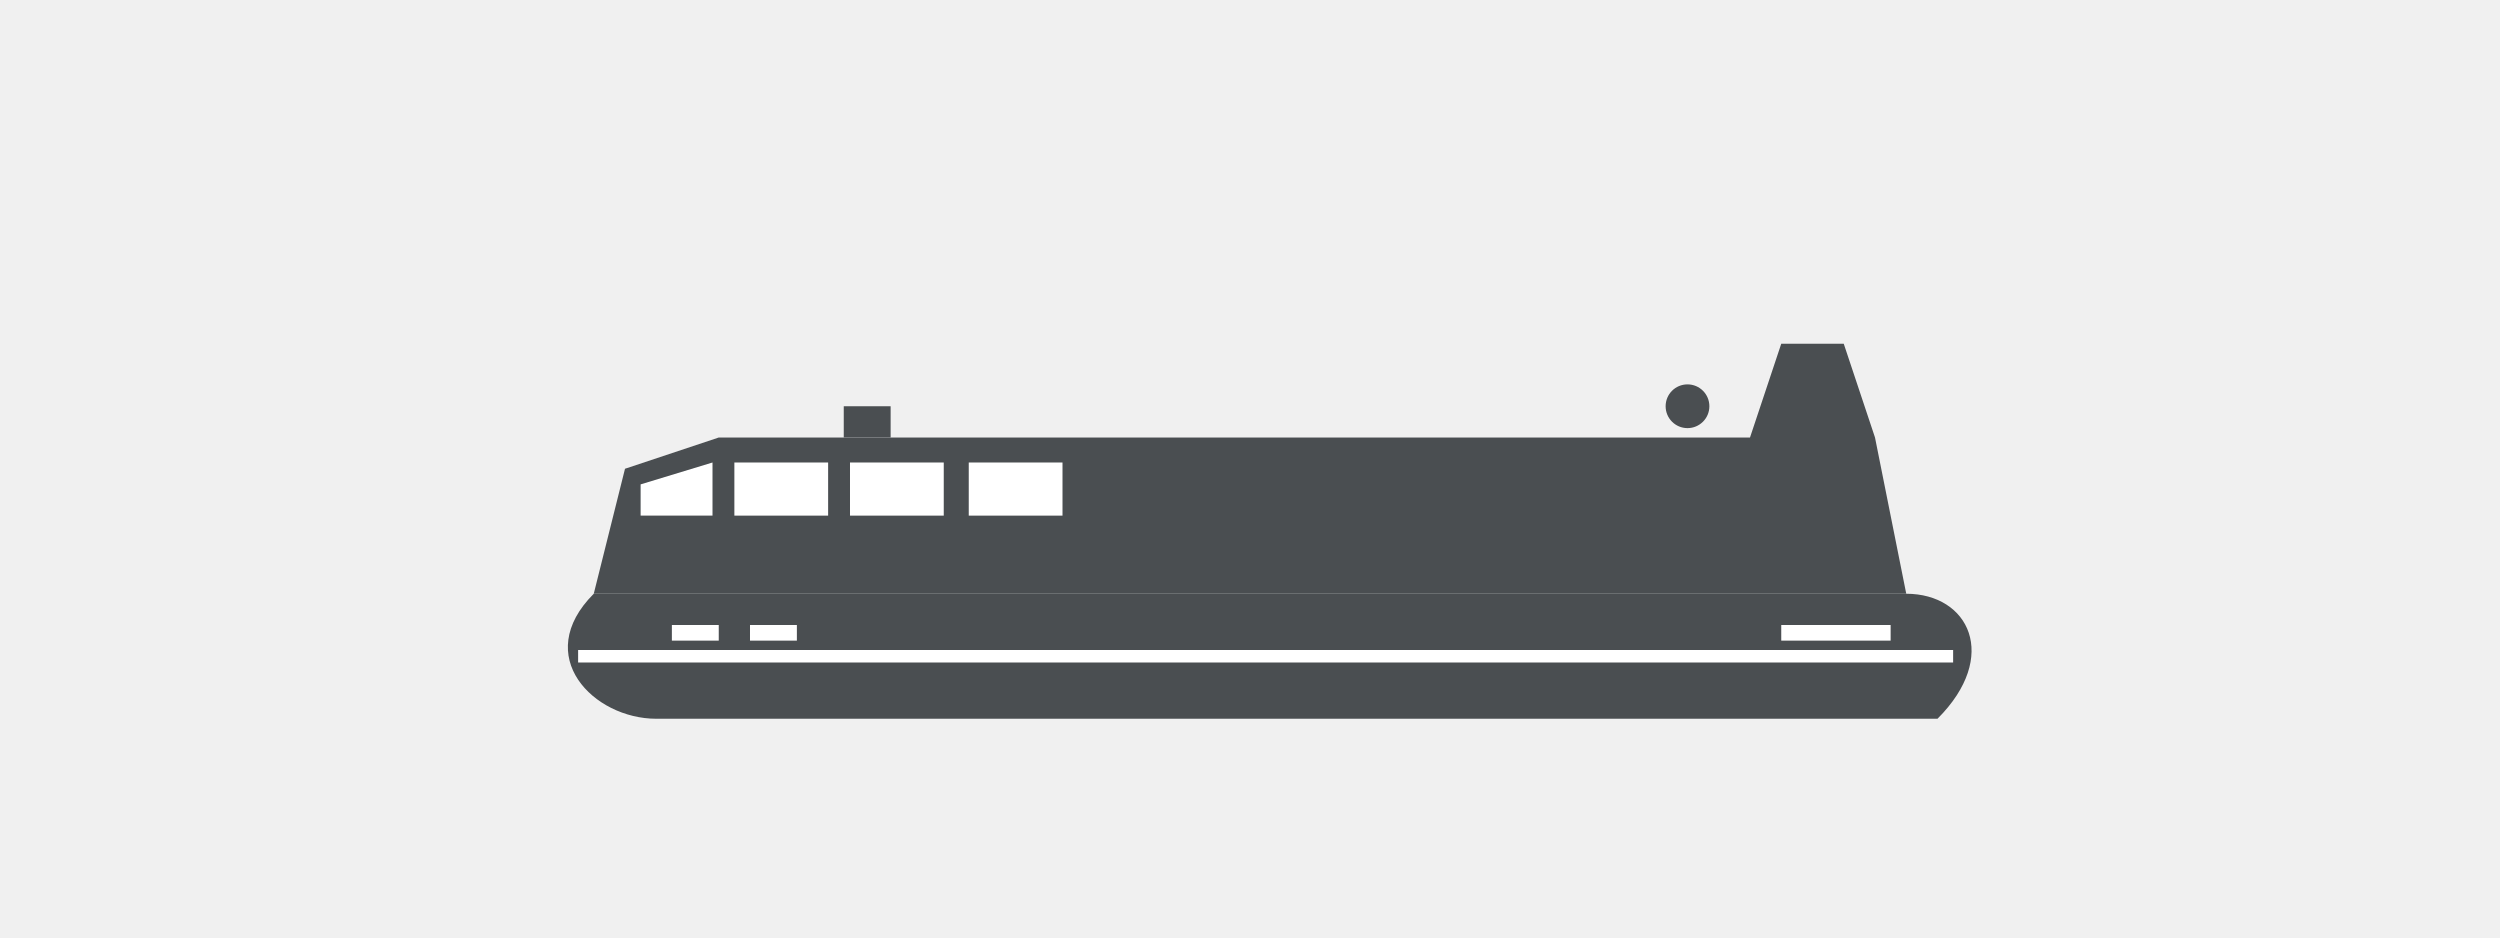
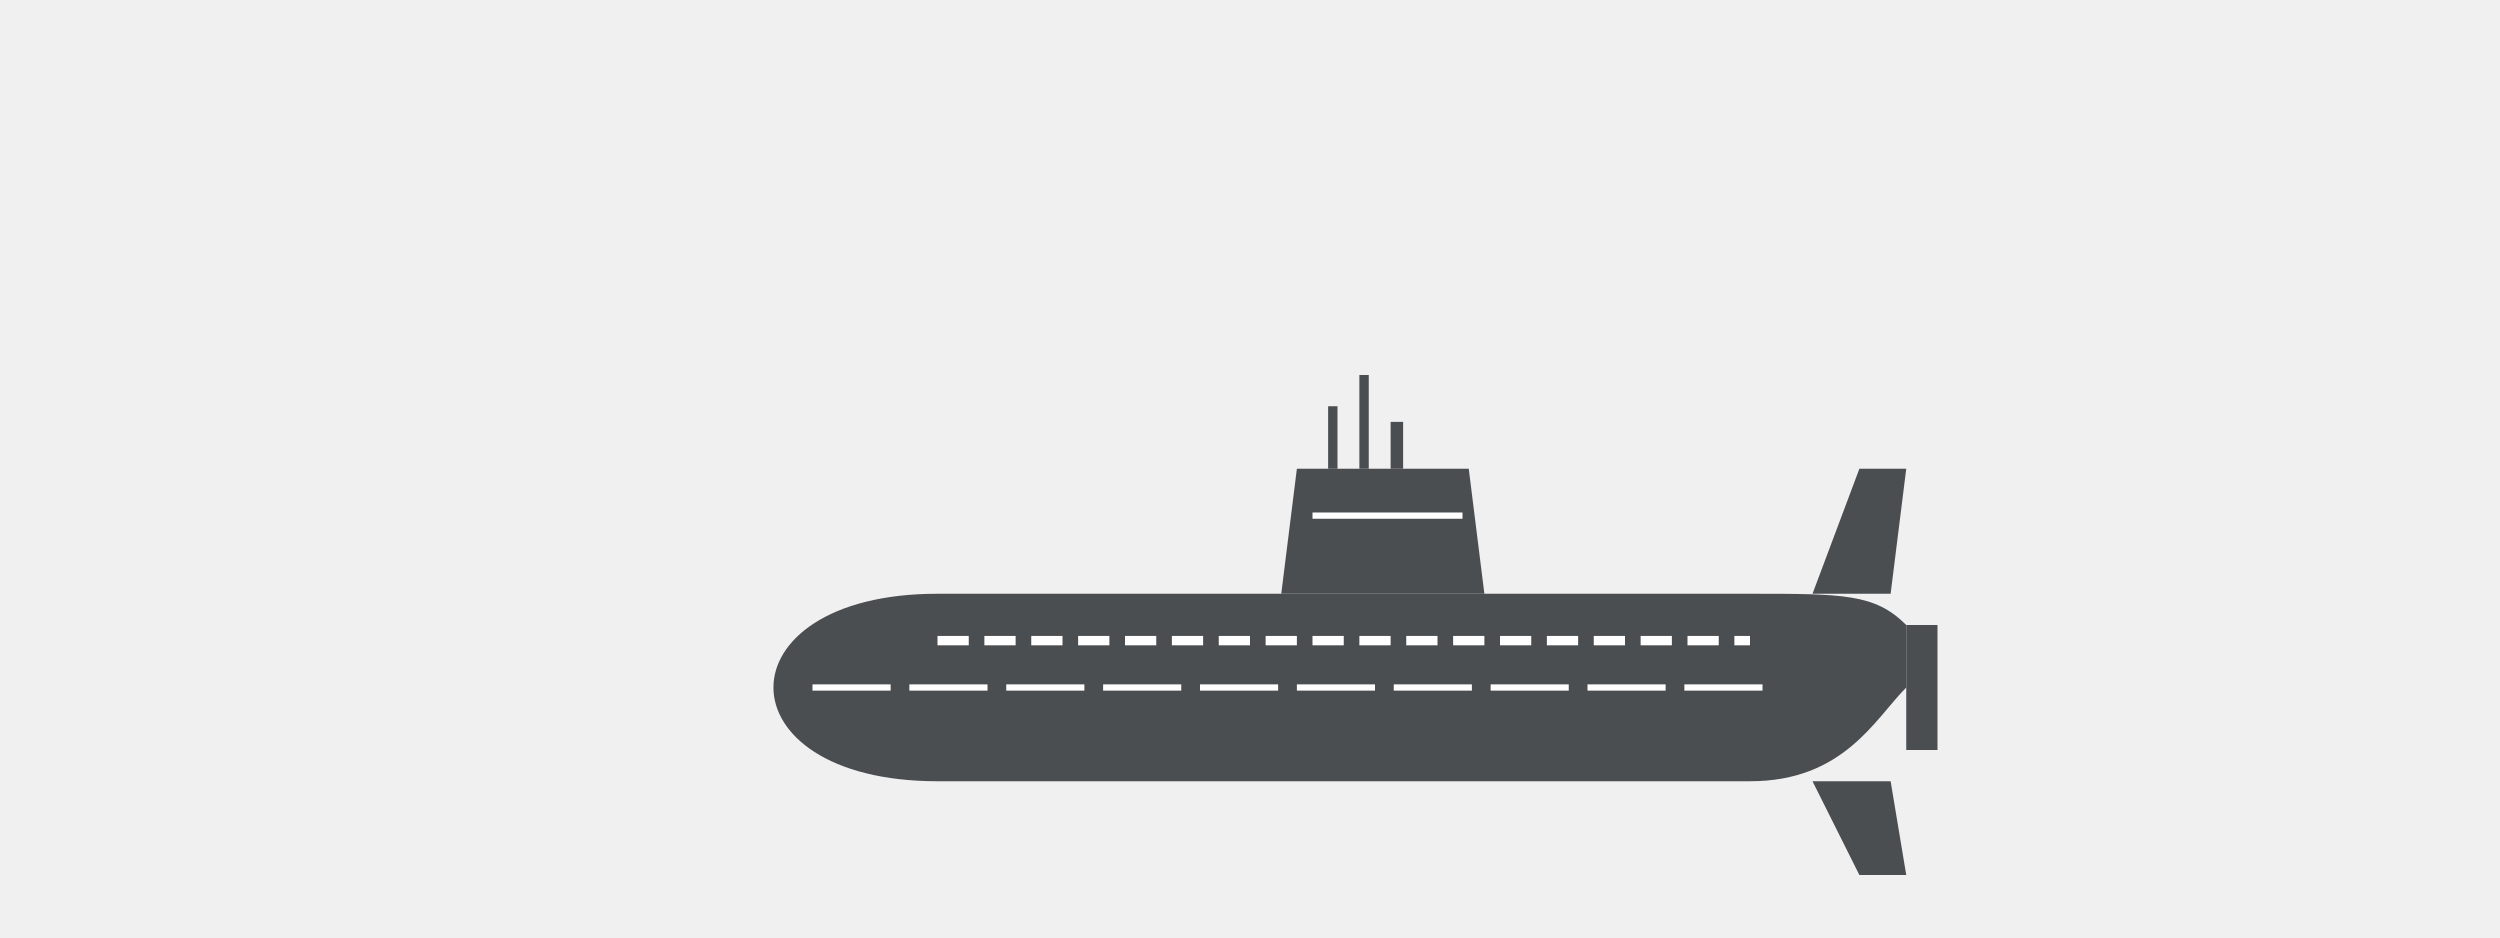
<svg xmlns="http://www.w3.org/2000/svg" viewBox="0 0 800 300" width="100%" height="100%">
-   <g fill="#4A4E51" transform="translate(90, 30)">
-     <path d="M 120 200 C 100 200, 80 180, 100 160 L 520 160 C 540 160, 550 180, 530 200 Z" />
-     <path d="M 100 160 L 110 120 L 140 110 L 470 110 L 480 80 L 500 80 L 510 110 L 520 160 Z" />
-     <rect x="480" y="100" width="18" height="40" rx="3" />
-     <rect x="485" y="85" width="8" height="15" />
-     <circle cx="450" cy="100" r="7" />
-     <rect x="180" y="100" width="15" height="10" />
-     <path d="M 95 180 L 535 180" stroke="#FFFFFF" stroke-width="4" />
-     <path d="M 115 125 L 138 118 L 138 135 L 115 135 Z" fill="#FFFFFF" />
-     <rect x="145" y="118" width="30" height="17" fill="#FFFFFF" />
-     <rect x="182" y="118" width="30" height="17" fill="#FFFFFF" />
-     <rect x="220" y="118" width="30" height="17" fill="#FFFFFF" />
-     <rect x="125" y="170" width="15" height="5" fill="#FFFFFF" />
-     <rect x="150" y="170" width="15" height="5" fill="#FFFFFF" />
-     <rect x="480" y="170" width="35" height="5" fill="#FFFFFF" />
+   <g fill="#4A4E51" transform="translate(180, 20)">
+     <path d="M 120 170 C 50 170, 50 230, 120 230 L 380 230 C 410 230, 420 210, 430 200 L 430 180 C 420 170, 410 170, 380 170 Z" />
+     <path d="M 230 170 L 235 130 L 290 130 L 295 170 Z" />
+     <rect x="245" y="110" width="3" height="20" />
+     <rect x="255" y="100" width="3" height="30" />
+     <rect x="265" y="115" width="4" height="15" />
+     <polygon points="400,170 415,130 430,130 425,170" />
+     <polygon points="400,230 415,260 430,260 425,230" />
+     <rect x="430" y="180" width="10" height="40" />
+     <line x1="120" y1="185" x2="380" y2="185" stroke="#FFFFFF" stroke-width="3" stroke-dasharray="10,5" />
+     <line x1="80" y1="200" x2="390" y2="200" stroke="#FFFFFF" stroke-width="2" stroke-dasharray="25,6" />
+     <line x1="240" y1="145" x2="288" y2="145" stroke="#FFFFFF" stroke-width="2" />
  </g>
</svg>
